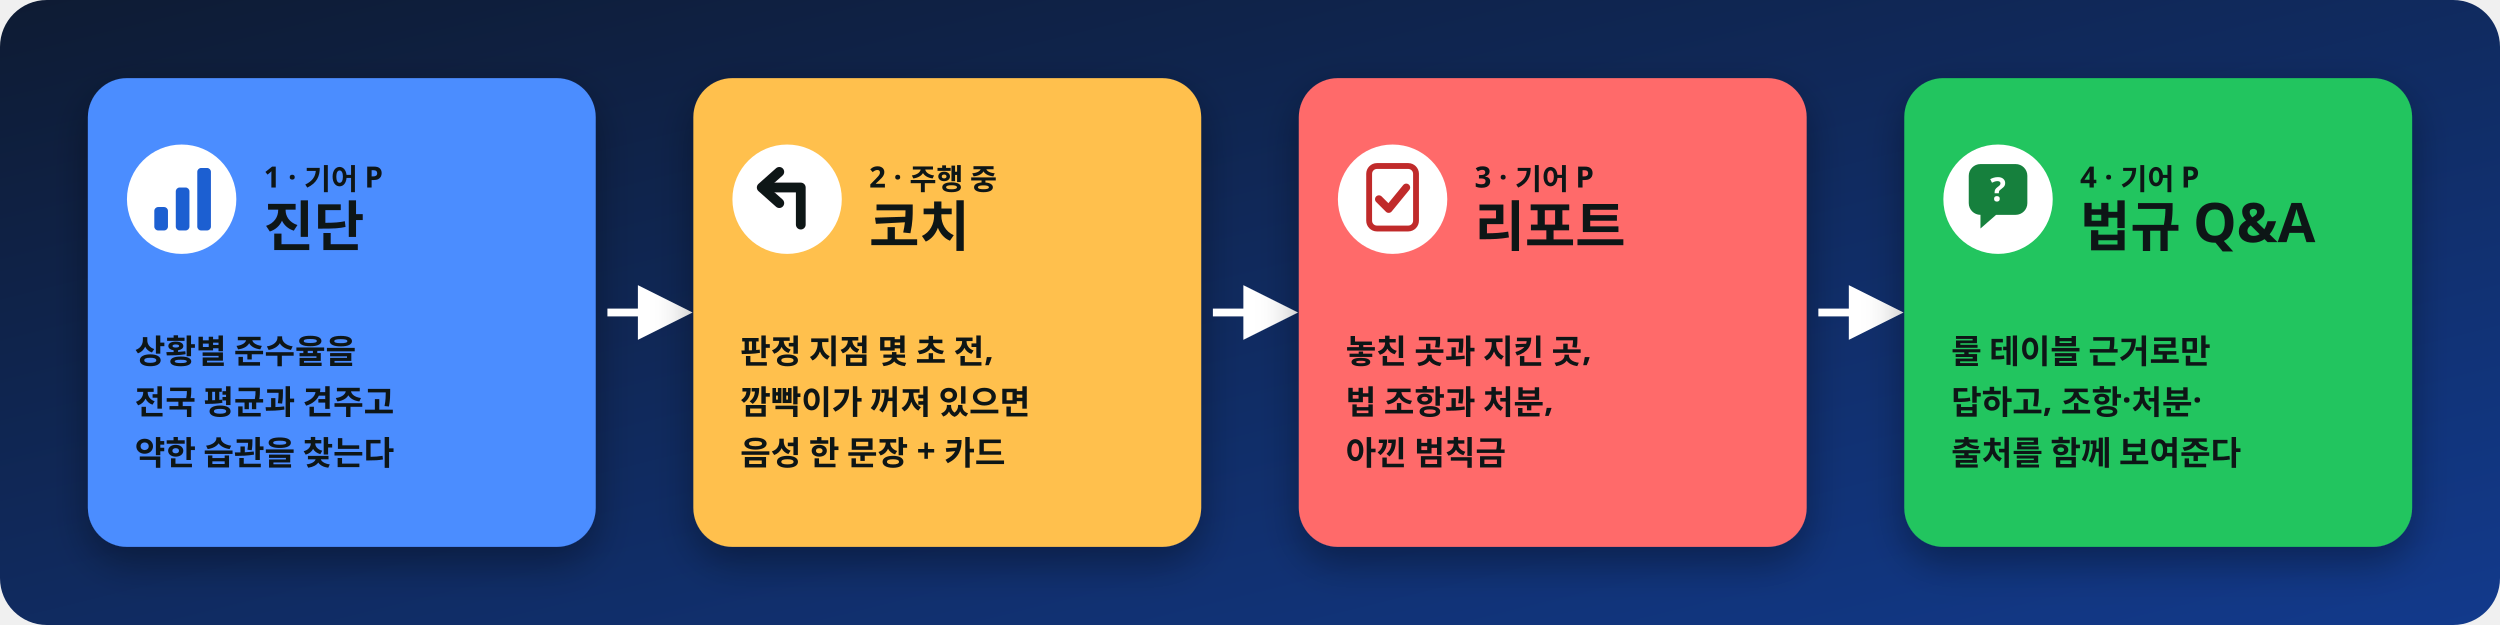
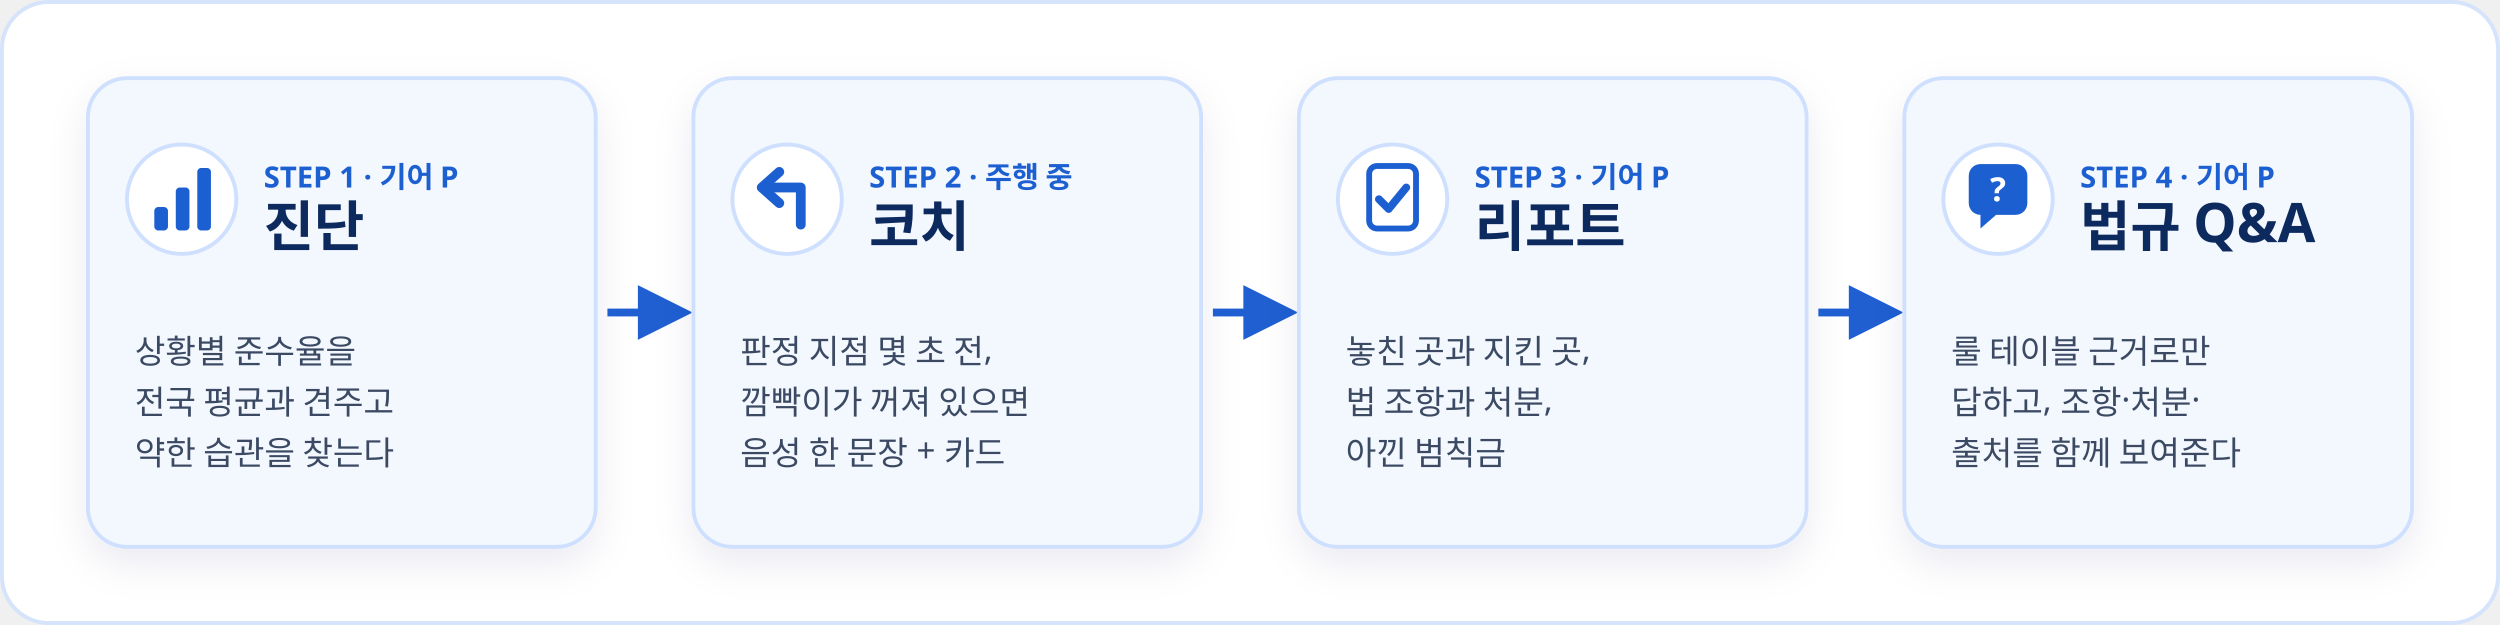
<svg xmlns="http://www.w3.org/2000/svg" width="1280" height="320" viewBox="0 0 1280 320" role="img" aria-label="동작 흐름: 진단, 코치, 리포트, 법규 Q&amp;A">
  <defs>
    <linearGradient id="bg" x1="0" y1="0" x2="1" y2="1">
-       <stop offset="0" stop-color="#0E1B33" />
-       <stop offset="1" stop-color="#123A8C" />
+       <stop offset="0" stop-color="#123A8C" />
+       <stop offset="1" stop-color="#1F5FD1" />
    </linearGradient>
    <filter id="sh" x="-10%" y="-10%" width="120%" height="130%">
-       <feDropShadow dx="0" dy="8" stdDeviation="10" flood-color="#000" flood-opacity="0.35" />
+       <feDropShadow dx="0" dy="8" stdDeviation="10" flood-color="#0E2A5E" flood-opacity="0.08" />
    </filter>
    <marker id="arrow" viewBox="0 0 10 10" refX="8" refY="5" markerWidth="7" markerHeight="7" orient="auto">
-       <path d="M0 0 L10 5 L0 10 z" fill="#FFFFFF" />
+       <path d="M0 0 L10 5 L0 10 z" fill="#1F5FD1" />
    </marker>
  </defs>
  <style>
-     text { font-family: Pretendard, "Apple SD Gothic Neo", "Noto Sans KR", "Malgun Gothic", "Segoe UI", sans-serif; fill: #111418; }
+     text { font-family: Pretendard, "Apple SD Gothic Neo", "Noto Sans KR", "Malgun Gothic", "Segoe UI", sans-serif; fill: #0E2A5E; }
    .t { font-size: 28px; font-weight: 800; }
-     .w { font-size: 15px; font-weight: 800; }
-     .d { font-size: 17px; font-weight: 600; }
+     .w { font-size: 15px; font-weight: 800; fill: #1F5FD1; }
+     .d { font-size: 17px; font-weight: 500; fill: #3A4A63; }
+     .n { font-size: 18px; font-weight: 800; fill: #FFFFFF; }
  </style>
-   <rect width="1280" height="320" rx="24" fill="url(#bg)" />
+   <rect x="1" y="1" width="1278" height="318" rx="24" fill="#FFFFFF" stroke="#D5E3FB" stroke-width="2" />
  <g transform="translate(45 40)" filter="url(#sh)">
-     <rect width="260" height="240" rx="20" fill="#4C8DFF" />
-     <circle cx="48" cy="62" r="28" fill="#FFFFFF" />
+     <rect width="260" height="240" rx="20" fill="#F3F7FE" stroke="#CFE0FF" stroke-width="2" />
+     <circle cx="48" cy="62" r="28" fill="#FFFFFF" stroke="#CFE0FF" stroke-width="2" />
    <rect x="34" y="66" width="7" height="12" rx="2" fill="#1F5FD1" />
    <rect x="45" y="56" width="7" height="22" rx="2" fill="#1F5FD1" />
    <rect x="56" y="46" width="7" height="32" rx="2" fill="#1F5FD1" />
-     <text x="90" y="56" class="w">1 · 기어 P</text>
+     <text x="90" y="56" class="w">STEP 1 · 기어 P</text>
    <text x="90" y="86" class="t">진단</text>
    <text x="24" y="146" class="d">상황별 준수율을</text>
    <text x="24" y="172" class="d">전국 평균과 견주고</text>
    <text x="24" y="198" class="d">약한 습관을 찾는다</text>
  </g>
-   <line x1="311" y1="160" x2="349" y2="160" stroke="#FFFFFF" stroke-width="4" marker-end="url(#arrow)" />
+   <line x1="311" y1="160" x2="349" y2="160" stroke="#1F5FD1" stroke-width="4" marker-end="url(#arrow)" />
  <g transform="translate(355 40)" filter="url(#sh)">
-     <rect width="260" height="240" rx="20" fill="#FFC04D" />
-     <circle cx="48" cy="62" r="28" fill="#FFFFFF" />
-     <path d="M55 75 V56 H38" fill="none" stroke="#111418" stroke-width="5" stroke-linecap="round" stroke-linejoin="round" />
-     <path d="M44 48 L35 56 L44 64" fill="none" stroke="#111418" stroke-width="5" stroke-linecap="round" stroke-linejoin="round" />
-     <text x="90" y="56" class="w">2 · 주행 중</text>
+     <rect width="260" height="240" rx="20" fill="#F3F7FE" stroke="#CFE0FF" stroke-width="2" />
+     <circle cx="48" cy="62" r="28" fill="#FFFFFF" stroke="#CFE0FF" stroke-width="2" />
+     <path d="M55 75 V56 H38" fill="none" stroke="#1F5FD1" stroke-width="5" stroke-linecap="round" stroke-linejoin="round" />
+     <path d="M44 48 L35 56 L44 64" fill="none" stroke="#1F5FD1" stroke-width="5" stroke-linecap="round" stroke-linejoin="round" />
+     <text x="90" y="56" class="w">STEP 2 · 주행 중</text>
    <text x="90" y="86" class="t">코치</text>
    <text x="24" y="146" class="d">판정 지점 몇 초 전,</text>
    <text x="24" y="172" class="d">깜빡이가 꺼져 있으면</text>
    <text x="24" y="198" class="d">음성 한 문장 + 카드</text>
  </g>
-   <line x1="621" y1="160" x2="659" y2="160" stroke="#FFFFFF" stroke-width="4" marker-end="url(#arrow)" />
+   <line x1="621" y1="160" x2="659" y2="160" stroke="#1F5FD1" stroke-width="4" marker-end="url(#arrow)" />
  <g transform="translate(665 40)" filter="url(#sh)">
-     <rect width="260" height="240" rx="20" fill="#FF6B6B" />
-     <circle cx="48" cy="62" r="28" fill="#FFFFFF" />
-     <rect x="36" y="45" width="24" height="32" rx="4" fill="none" stroke="#C02B2B" stroke-width="3" />
-     <path d="M41 62 L46 67 L55 56" fill="none" stroke="#C02B2B" stroke-width="4" stroke-linecap="round" stroke-linejoin="round" />
-     <text x="90" y="56" class="w">3 · 기어 P</text>
+     <rect width="260" height="240" rx="20" fill="#F3F7FE" stroke="#CFE0FF" stroke-width="2" />
+     <circle cx="48" cy="62" r="28" fill="#FFFFFF" stroke="#CFE0FF" stroke-width="2" />
+     <rect x="36" y="45" width="24" height="32" rx="4" fill="none" stroke="#1F5FD1" stroke-width="3" />
+     <path d="M41 62 L46 67 L55 56" fill="none" stroke="#1F5FD1" stroke-width="4" stroke-linecap="round" stroke-linejoin="round" />
+     <text x="90" y="56" class="w">STEP 3 · 기어 P</text>
    <text x="90" y="86" class="t">리포트</text>
    <text x="24" y="146" class="d">놓친 곳과 지킨 곳,</text>
    <text x="24" y="172" class="d">법 조항과 처분,</text>
    <text x="24" y="198" class="d">아낀 범칙금</text>
  </g>
-   <line x1="931" y1="160" x2="969" y2="160" stroke="#FFFFFF" stroke-width="4" marker-end="url(#arrow)" />
+   <line x1="931" y1="160" x2="969" y2="160" stroke="#1F5FD1" stroke-width="4" marker-end="url(#arrow)" />
  <g transform="translate(975 40)" filter="url(#sh)">
-     <rect width="260" height="240" rx="20" fill="#22C55E" />
-     <circle cx="48" cy="62" r="28" fill="#FFFFFF" />
-     <path d="M33 50 a6 6 0 0 1 6 -6 h18 a6 6 0 0 1 6 6 v14 a6 6 0 0 1 -6 6 h-10 l-8 7 v-7 a6 6 0 0 1 -6 -6 z" fill="#15803D" />
+     <rect width="260" height="240" rx="20" fill="#F3F7FE" stroke="#CFE0FF" stroke-width="2" />
+     <circle cx="48" cy="62" r="28" fill="#FFFFFF" stroke="#CFE0FF" stroke-width="2" />
+     <path d="M33 50 a6 6 0 0 1 6 -6 h18 a6 6 0 0 1 6 6 v14 a6 6 0 0 1 -6 6 h-10 l-8 7 v-7 a6 6 0 0 1 -6 -6 z" fill="#1F5FD1" />
    <text x="48" y="63" text-anchor="middle" font-size="17" font-weight="800" style="fill:#FFFFFF">?</text>
-     <text x="90" y="56" class="w">4 · 기어 P</text>
+     <text x="90" y="56" class="w">STEP 4 · 기어 P</text>
    <text x="90" y="86" class="t">법규 Q&amp;A</text>
    <text x="24" y="146" class="d">룰 테이블 근거로만</text>
    <text x="24" y="172" class="d">답하고, 조항·처분·</text>
    <text x="24" y="198" class="d">출처를 함께 보여준다</text>
  </g>
</svg>
